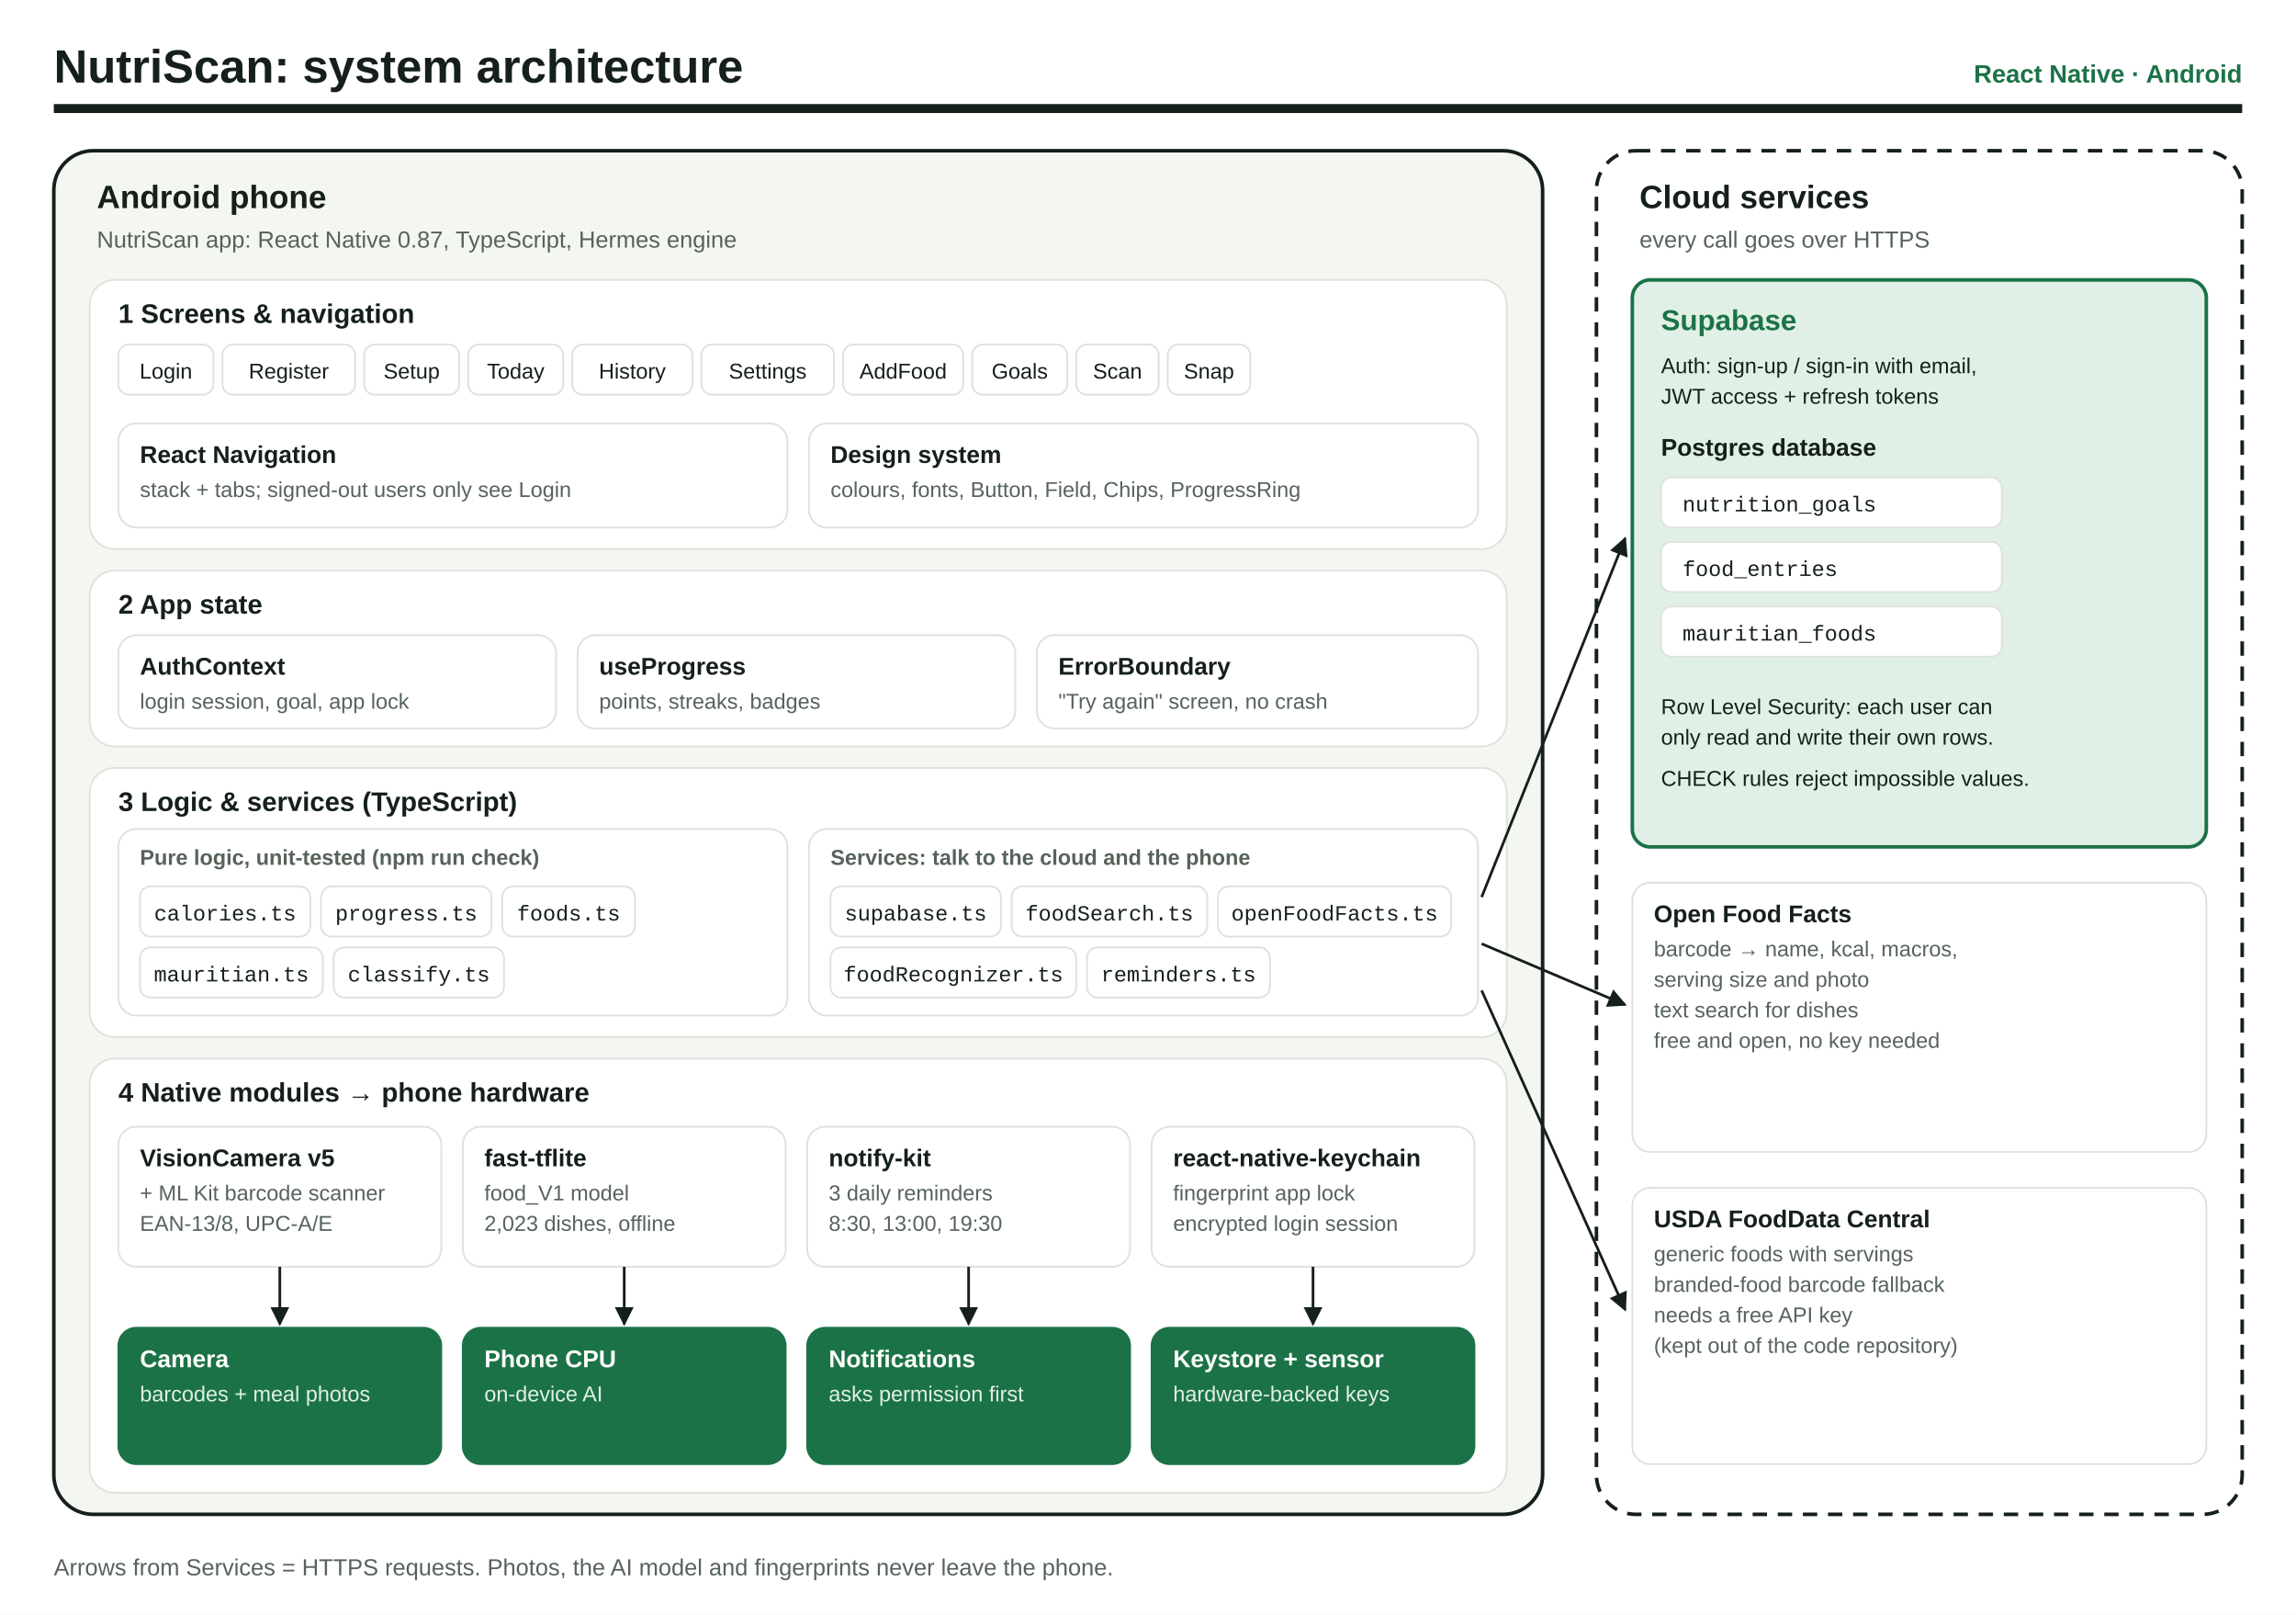
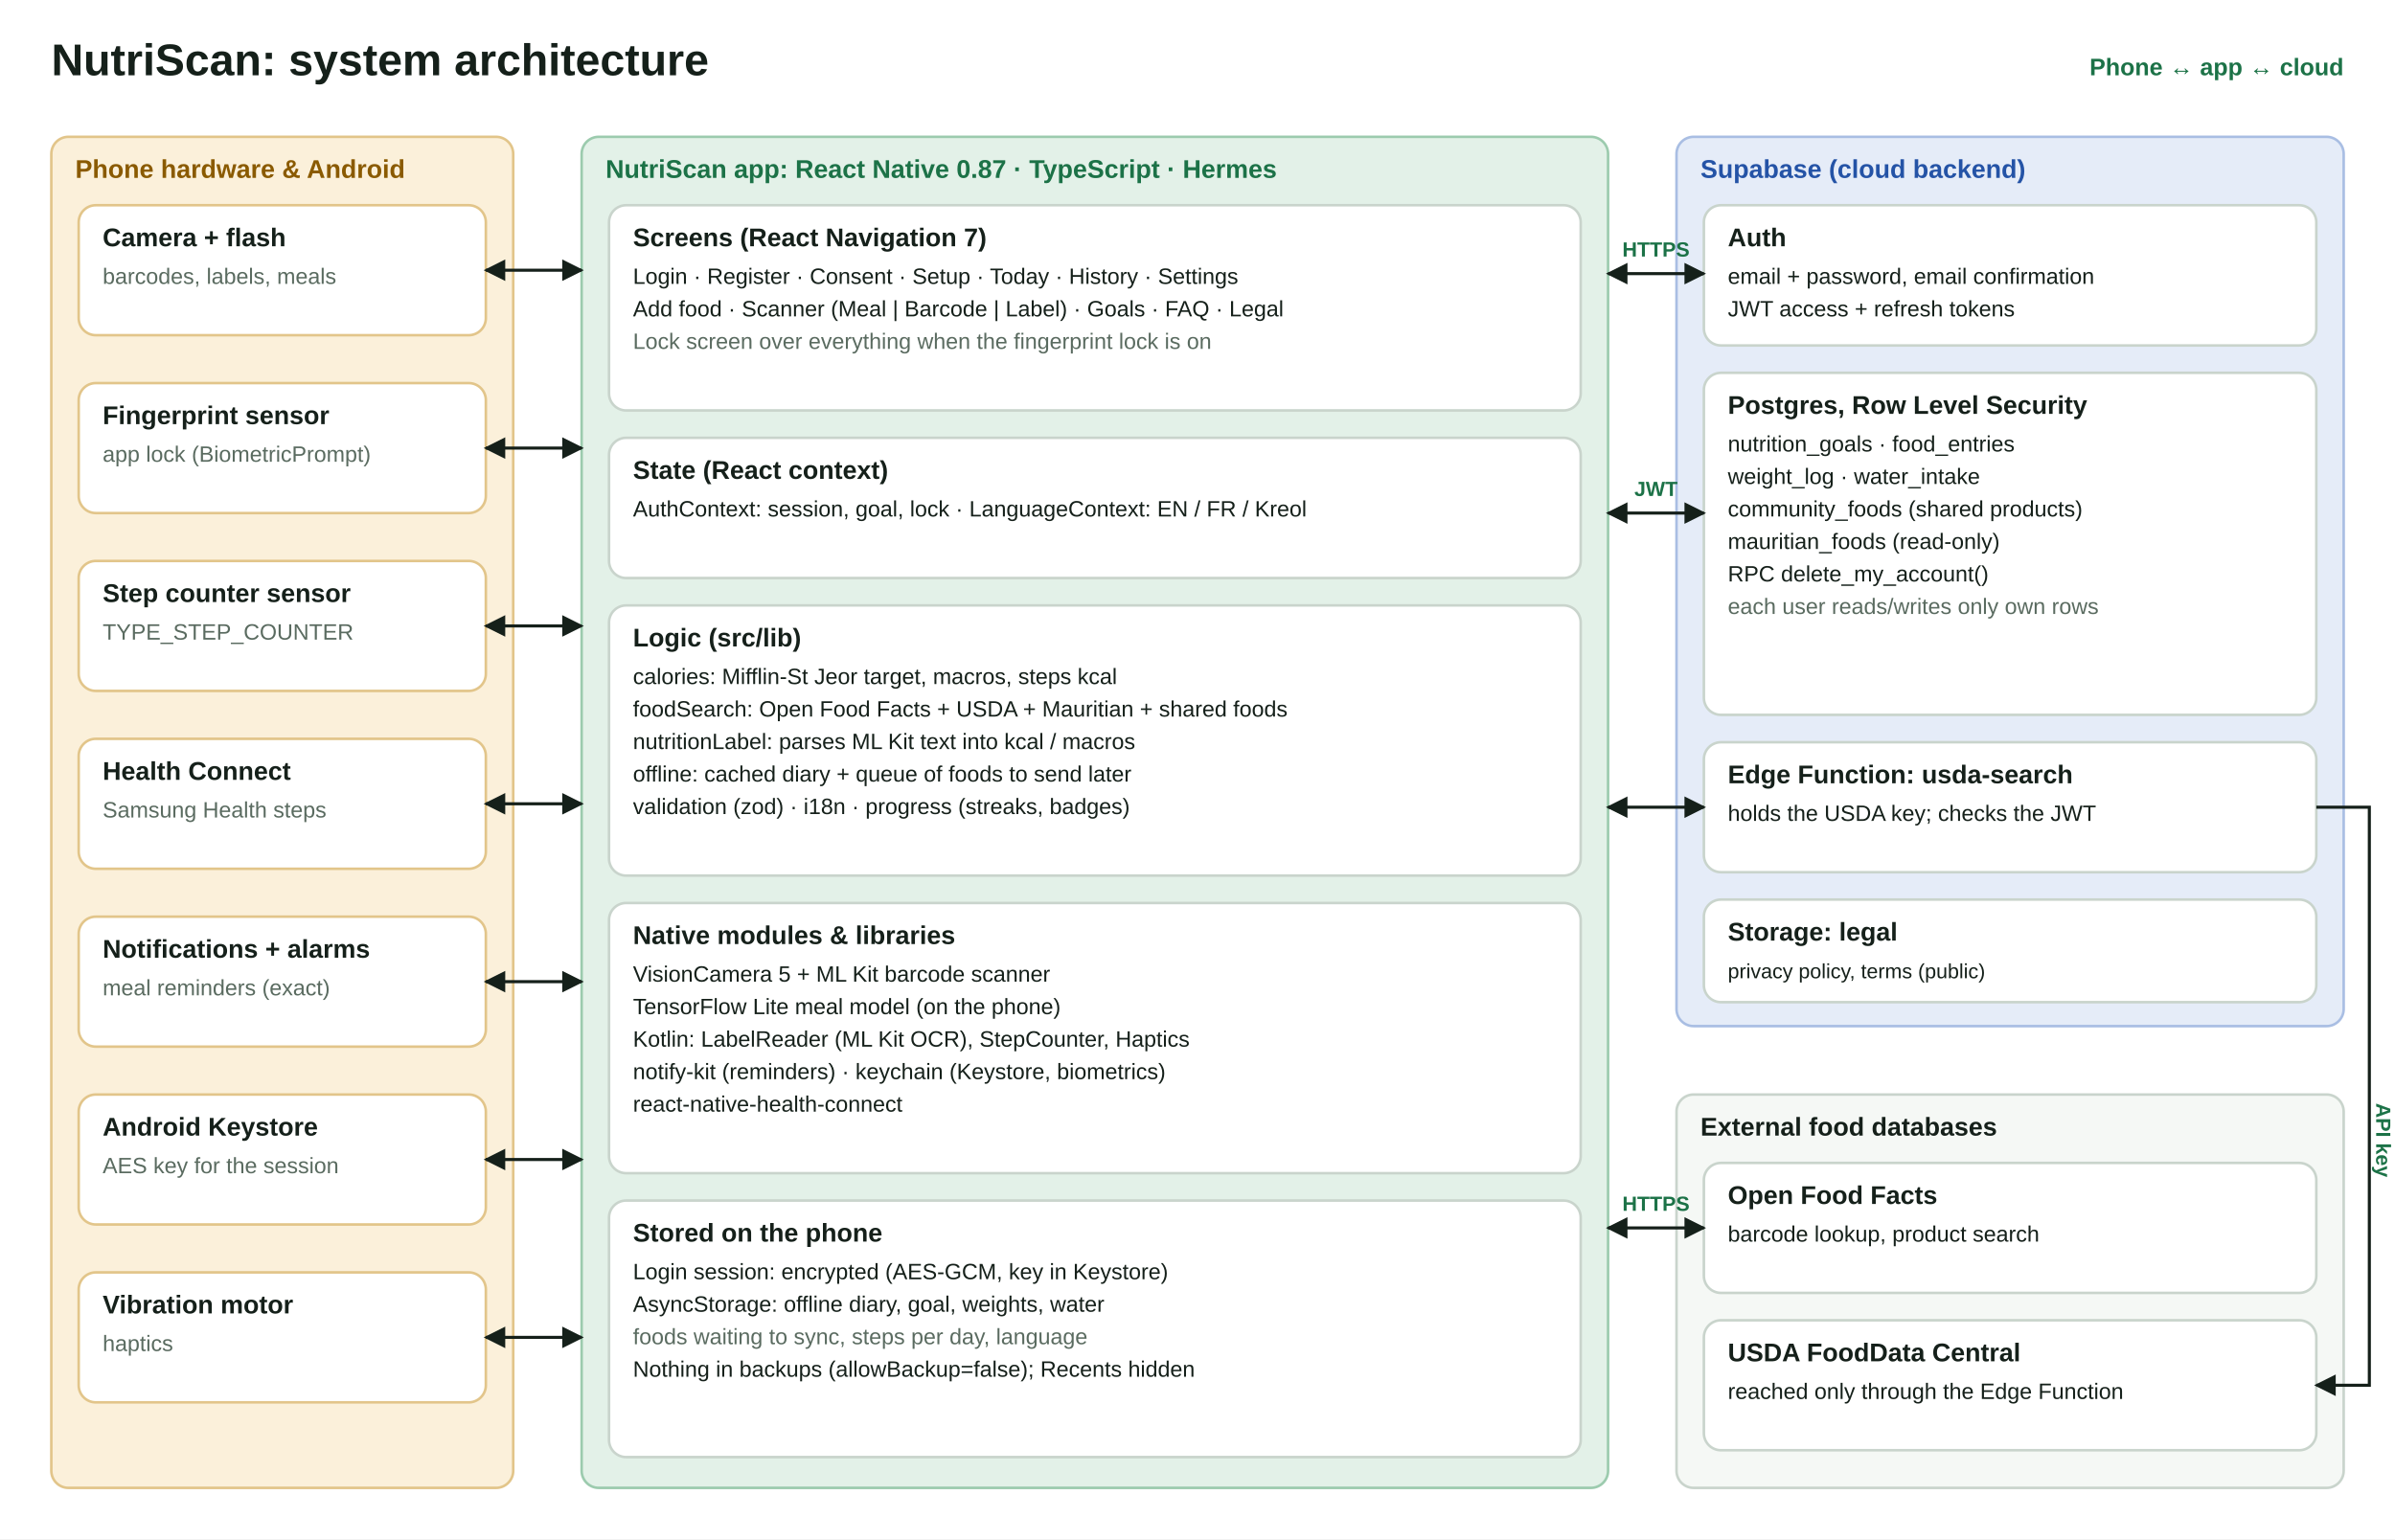
- <svg xmlns="http://www.w3.org/2000/svg" width="1280" height="900" viewBox="0 0 1280 900">
+ <svg xmlns="http://www.w3.org/2000/svg" width="1400" height="900" viewBox="0 0 1400 900">
  <defs>
    <marker id="a" viewBox="0 0 10 10" refX="9" refY="5" markerWidth="7" markerHeight="7" orient="auto-start-reverse">
      <path d="M0 0L10 5L0 10z" fill="#15201A" />
    </marker>
  </defs>
-   <rect width="1280" height="900" fill="#FFFFFF" />
-   <text x="30" y="46" font-size="26" font-weight="800" fill="#15201A" text-anchor="start" font-family="Archivo, 'Segoe UI', Arial, sans-serif">NutriScan: system architecture</text>
-   <text x="1250" y="46" font-size="14" font-weight="bold" fill="#1C7247" text-anchor="end" font-family="Archivo, 'Segoe UI', Arial, sans-serif">React Native · Android</text>
-   <rect x="30" y="58" width="1220" height="5" fill="#15201A" />
-   <rect x="30" y="84" width="830" height="760" rx="22" fill="#F4F6F1" stroke="#15201A" stroke-width="2" />
-   <text x="54" y="116" font-size="18" font-weight="bold" fill="#15201A" text-anchor="start" font-family="Archivo, 'Segoe UI', Arial, sans-serif">Android phone</text>
-   <text x="54" y="138" font-size="13" font-weight="normal" fill="#56635A" text-anchor="start" font-family="Archivo, 'Segoe UI', Arial, sans-serif">NutriScan app: React Native 0.87, TypeScript, Hermes engine</text>
-   <rect x="50" y="156" width="790" height="150" rx="14" fill="#FFFFFF" stroke="#DDE3DA" stroke-width="1" />
-   <text x="66" y="180" font-size="15" font-weight="bold" fill="#15201A" text-anchor="start" font-family="Archivo, 'Segoe UI', Arial, sans-serif">1  Screens &amp; navigation</text>
-   <rect x="66" y="192" width="53" height="28" rx="6" fill="#FFFFFF" stroke="#DDE3DA" stroke-width="1" />
-   <text x="92.5" y="211" font-size="12" font-weight="normal" fill="#15201A" text-anchor="middle" font-family="Archivo, 'Segoe UI', Arial, sans-serif">Login</text>
-   <rect x="124" y="192" width="74" height="28" rx="6" fill="#FFFFFF" stroke="#DDE3DA" stroke-width="1" />
-   <text x="161.0" y="211" font-size="12" font-weight="normal" fill="#15201A" text-anchor="middle" font-family="Archivo, 'Segoe UI', Arial, sans-serif">Register</text>
-   <rect x="203" y="192" width="53" height="28" rx="6" fill="#FFFFFF" stroke="#DDE3DA" stroke-width="1" />
-   <text x="229.5" y="211" font-size="12" font-weight="normal" fill="#15201A" text-anchor="middle" font-family="Archivo, 'Segoe UI', Arial, sans-serif">Setup</text>
-   <rect x="261" y="192" width="53" height="28" rx="6" fill="#FFFFFF" stroke="#DDE3DA" stroke-width="1" />
-   <text x="287.5" y="211" font-size="12" font-weight="normal" fill="#15201A" text-anchor="middle" font-family="Archivo, 'Segoe UI', Arial, sans-serif">Today</text>
-   <rect x="319" y="192" width="67" height="28" rx="6" fill="#FFFFFF" stroke="#DDE3DA" stroke-width="1" />
-   <text x="352.5" y="211" font-size="12" font-weight="normal" fill="#15201A" text-anchor="middle" font-family="Archivo, 'Segoe UI', Arial, sans-serif">History</text>
-   <rect x="391" y="192" width="74" height="28" rx="6" fill="#FFFFFF" stroke="#DDE3DA" stroke-width="1" />
-   <text x="428.0" y="211" font-size="12" font-weight="normal" fill="#15201A" text-anchor="middle" font-family="Archivo, 'Segoe UI', Arial, sans-serif">Settings</text>
-   <rect x="470" y="192" width="67" height="28" rx="6" fill="#FFFFFF" stroke="#DDE3DA" stroke-width="1" />
-   <text x="503.5" y="211" font-size="12" font-weight="normal" fill="#15201A" text-anchor="middle" font-family="Archivo, 'Segoe UI', Arial, sans-serif">AddFood</text>
-   <rect x="542" y="192" width="53" height="28" rx="6" fill="#FFFFFF" stroke="#DDE3DA" stroke-width="1" />
-   <text x="568.5" y="211" font-size="12" font-weight="normal" fill="#15201A" text-anchor="middle" font-family="Archivo, 'Segoe UI', Arial, sans-serif">Goals</text>
-   <rect x="600" y="192" width="46" height="28" rx="6" fill="#FFFFFF" stroke="#DDE3DA" stroke-width="1" />
-   <text x="623.0" y="211" font-size="12" font-weight="normal" fill="#15201A" text-anchor="middle" font-family="Archivo, 'Segoe UI', Arial, sans-serif">Scan</text>
-   <rect x="651" y="192" width="46" height="28" rx="6" fill="#FFFFFF" stroke="#DDE3DA" stroke-width="1" />
-   <text x="674.0" y="211" font-size="12" font-weight="normal" fill="#15201A" text-anchor="middle" font-family="Archivo, 'Segoe UI', Arial, sans-serif">Snap</text>
-   <rect x="66" y="236" width="373" height="58" rx="10" fill="#FFFFFF" stroke="#DDE3DA" stroke-width="1" />
-   <text x="78" y="258" font-size="13.5" font-weight="bold" fill="#15201A" text-anchor="start" font-family="Archivo, 'Segoe UI', Arial, sans-serif">React Navigation</text>
-   <text x="78" y="277" font-size="12" font-weight="normal" fill="#56635A" text-anchor="start" font-family="Archivo, 'Segoe UI', Arial, sans-serif">stack + tabs; signed-out users only see Login</text>
-   <rect x="451" y="236" width="373" height="58" rx="10" fill="#FFFFFF" stroke="#DDE3DA" stroke-width="1" />
-   <text x="463" y="258" font-size="13.5" font-weight="bold" fill="#15201A" text-anchor="start" font-family="Archivo, 'Segoe UI', Arial, sans-serif">Design system</text>
-   <text x="463" y="277" font-size="12" font-weight="normal" fill="#56635A" text-anchor="start" font-family="Archivo, 'Segoe UI', Arial, sans-serif">colours, fonts, Button, Field, Chips, ProgressRing</text>
-   <rect x="50" y="318" width="790" height="98" rx="14" fill="#FFFFFF" stroke="#DDE3DA" stroke-width="1" />
-   <text x="66" y="342" font-size="15" font-weight="bold" fill="#15201A" text-anchor="start" font-family="Archivo, 'Segoe UI', Arial, sans-serif">2  App state</text>
-   <rect x="66" y="354" width="244" height="52" rx="10" fill="#FFFFFF" stroke="#DDE3DA" stroke-width="1" />
-   <text x="78" y="376" font-size="13.5" font-weight="bold" fill="#15201A" text-anchor="start" font-family="Archivo, 'Segoe UI', Arial, sans-serif">AuthContext</text>
-   <text x="78" y="395" font-size="12" font-weight="normal" fill="#56635A" text-anchor="start" font-family="Archivo, 'Segoe UI', Arial, sans-serif">login session, goal, app lock</text>
-   <rect x="322" y="354" width="244" height="52" rx="10" fill="#FFFFFF" stroke="#DDE3DA" stroke-width="1" />
-   <text x="334" y="376" font-size="13.5" font-weight="bold" fill="#15201A" text-anchor="start" font-family="Archivo, 'Segoe UI', Arial, sans-serif">useProgress</text>
-   <text x="334" y="395" font-size="12" font-weight="normal" fill="#56635A" text-anchor="start" font-family="Archivo, 'Segoe UI', Arial, sans-serif">points, streaks, badges</text>
-   <rect x="578" y="354" width="246" height="52" rx="10" fill="#FFFFFF" stroke="#DDE3DA" stroke-width="1" />
-   <text x="590" y="376" font-size="13.5" font-weight="bold" fill="#15201A" text-anchor="start" font-family="Archivo, 'Segoe UI', Arial, sans-serif">ErrorBoundary</text>
-   <text x="590" y="395" font-size="12" font-weight="normal" fill="#56635A" text-anchor="start" font-family="Archivo, 'Segoe UI', Arial, sans-serif">"Try again" screen, no crash</text>
-   <rect x="50" y="428" width="790" height="150" rx="14" fill="#FFFFFF" stroke="#DDE3DA" stroke-width="1" />
-   <text x="66" y="452" font-size="15" font-weight="bold" fill="#15201A" text-anchor="start" font-family="Archivo, 'Segoe UI', Arial, sans-serif">3  Logic &amp; services (TypeScript)</text>
-   <rect x="66" y="462" width="373" height="104" rx="10" fill="#FFFFFF" stroke="#DDE3DA" stroke-width="1" />
-   <text x="78" y="482" font-size="12" font-weight="bold" fill="#56635A" text-anchor="start" font-family="Archivo, 'Segoe UI', Arial, sans-serif">Pure logic, unit-tested (npm run check)</text>
-   <rect x="78" y="494" width="95" height="28" rx="6" fill="#FFFFFF" stroke="#DDE3DA" stroke-width="1" />
-   <text x="125.5" y="513" font-size="12" font-weight="normal" fill="#15201A" text-anchor="middle" font-family="Consolas, 'Courier New', monospace">calories.ts</text>
-   <rect x="179" y="494" width="95" height="28" rx="6" fill="#FFFFFF" stroke="#DDE3DA" stroke-width="1" />
-   <text x="226.5" y="513" font-size="12" font-weight="normal" fill="#15201A" text-anchor="middle" font-family="Consolas, 'Courier New', monospace">progress.ts</text>
-   <rect x="280" y="494" width="74" height="28" rx="6" fill="#FFFFFF" stroke="#DDE3DA" stroke-width="1" />
-   <text x="317.0" y="513" font-size="12" font-weight="normal" fill="#15201A" text-anchor="middle" font-family="Consolas, 'Courier New', monospace">foods.ts</text>
-   <rect x="78" y="528" width="102" height="28" rx="6" fill="#FFFFFF" stroke="#DDE3DA" stroke-width="1" />
-   <text x="129.0" y="547" font-size="12" font-weight="normal" fill="#15201A" text-anchor="middle" font-family="Consolas, 'Courier New', monospace">mauritian.ts</text>
-   <rect x="186" y="528" width="95" height="28" rx="6" fill="#FFFFFF" stroke="#DDE3DA" stroke-width="1" />
-   <text x="233.5" y="547" font-size="12" font-weight="normal" fill="#15201A" text-anchor="middle" font-family="Consolas, 'Courier New', monospace">classify.ts</text>
-   <rect x="451" y="462" width="373" height="104" rx="10" fill="#FFFFFF" stroke="#DDE3DA" stroke-width="1" />
-   <text x="463" y="482" font-size="12" font-weight="bold" fill="#56635A" text-anchor="start" font-family="Archivo, 'Segoe UI', Arial, sans-serif">Services: talk to the cloud and the phone</text>
-   <rect x="463" y="494" width="95" height="28" rx="6" fill="#FFFFFF" stroke="#DDE3DA" stroke-width="1" />
-   <text x="510.5" y="513" font-size="12" font-weight="normal" fill="#15201A" text-anchor="middle" font-family="Consolas, 'Courier New', monospace">supabase.ts</text>
-   <rect x="564" y="494" width="109" height="28" rx="6" fill="#FFFFFF" stroke="#DDE3DA" stroke-width="1" />
-   <text x="618.5" y="513" font-size="12" font-weight="normal" fill="#15201A" text-anchor="middle" font-family="Consolas, 'Courier New', monospace">foodSearch.ts</text>
-   <rect x="679" y="494" width="130" height="28" rx="6" fill="#FFFFFF" stroke="#DDE3DA" stroke-width="1" />
-   <text x="744.0" y="513" font-size="12" font-weight="normal" fill="#15201A" text-anchor="middle" font-family="Consolas, 'Courier New', monospace">openFoodFacts.ts</text>
-   <rect x="463" y="528" width="137" height="28" rx="6" fill="#FFFFFF" stroke="#DDE3DA" stroke-width="1" />
-   <text x="531.5" y="547" font-size="12" font-weight="normal" fill="#15201A" text-anchor="middle" font-family="Consolas, 'Courier New', monospace">foodRecognizer.ts</text>
-   <rect x="606" y="528" width="102" height="28" rx="6" fill="#FFFFFF" stroke="#DDE3DA" stroke-width="1" />
-   <text x="657.0" y="547" font-size="12" font-weight="normal" fill="#15201A" text-anchor="middle" font-family="Consolas, 'Courier New', monospace">reminders.ts</text>
-   <rect x="50" y="590" width="790" height="242" rx="14" fill="#FFFFFF" stroke="#DDE3DA" stroke-width="1" />
-   <text x="66" y="614" font-size="15" font-weight="bold" fill="#15201A" text-anchor="start" font-family="Archivo, 'Segoe UI', Arial, sans-serif">4  Native modules → phone hardware</text>
-   <rect x="66" y="628" width="180" height="78" rx="10" fill="#FFFFFF" stroke="#DDE3DA" stroke-width="1" />
-   <text x="78" y="650" font-size="13.5" font-weight="bold" fill="#15201A" text-anchor="start" font-family="Archivo, 'Segoe UI', Arial, sans-serif">VisionCamera v5</text>
-   <text x="78" y="669" font-size="12" font-weight="normal" fill="#56635A" text-anchor="start" font-family="Archivo, 'Segoe UI', Arial, sans-serif">+ ML Kit barcode scanner</text>
-   <text x="78" y="686" font-size="12" font-weight="normal" fill="#56635A" text-anchor="start" font-family="Archivo, 'Segoe UI', Arial, sans-serif">EAN-13/8, UPC-A/E</text>
-   <line x1="156" y1="706" x2="156" y2="738" stroke="#15201A" stroke-width="1.5" marker-end="url(#a)" />
-   <rect x="66" y="740" width="180" height="76" rx="10" fill="#1C7247" stroke="#1C7247" stroke-width="1" />
-   <text x="78" y="762" font-size="13.5" font-weight="bold" fill="#FFFFFF" text-anchor="start" font-family="Archivo, 'Segoe UI', Arial, sans-serif">Camera</text>
-   <text x="78" y="781" font-size="12" font-weight="normal" fill="#E1F0E6" text-anchor="start" font-family="Archivo, 'Segoe UI', Arial, sans-serif">barcodes + meal photos</text>
-   <rect x="258" y="628" width="180" height="78" rx="10" fill="#FFFFFF" stroke="#DDE3DA" stroke-width="1" />
-   <text x="270" y="650" font-size="13.5" font-weight="bold" fill="#15201A" text-anchor="start" font-family="Archivo, 'Segoe UI', Arial, sans-serif">fast-tflite</text>
-   <text x="270" y="669" font-size="12" font-weight="normal" fill="#56635A" text-anchor="start" font-family="Archivo, 'Segoe UI', Arial, sans-serif">food_V1 model</text>
-   <text x="270" y="686" font-size="12" font-weight="normal" fill="#56635A" text-anchor="start" font-family="Archivo, 'Segoe UI', Arial, sans-serif">2,023 dishes, offline</text>
-   <line x1="348" y1="706" x2="348" y2="738" stroke="#15201A" stroke-width="1.5" marker-end="url(#a)" />
-   <rect x="258" y="740" width="180" height="76" rx="10" fill="#1C7247" stroke="#1C7247" stroke-width="1" />
-   <text x="270" y="762" font-size="13.5" font-weight="bold" fill="#FFFFFF" text-anchor="start" font-family="Archivo, 'Segoe UI', Arial, sans-serif">Phone CPU</text>
-   <text x="270" y="781" font-size="12" font-weight="normal" fill="#E1F0E6" text-anchor="start" font-family="Archivo, 'Segoe UI', Arial, sans-serif">on-device AI</text>
-   <rect x="450" y="628" width="180" height="78" rx="10" fill="#FFFFFF" stroke="#DDE3DA" stroke-width="1" />
-   <text x="462" y="650" font-size="13.5" font-weight="bold" fill="#15201A" text-anchor="start" font-family="Archivo, 'Segoe UI', Arial, sans-serif">notify-kit</text>
-   <text x="462" y="669" font-size="12" font-weight="normal" fill="#56635A" text-anchor="start" font-family="Archivo, 'Segoe UI', Arial, sans-serif">3 daily reminders</text>
-   <text x="462" y="686" font-size="12" font-weight="normal" fill="#56635A" text-anchor="start" font-family="Archivo, 'Segoe UI', Arial, sans-serif">8:30, 13:00, 19:30</text>
-   <line x1="540" y1="706" x2="540" y2="738" stroke="#15201A" stroke-width="1.5" marker-end="url(#a)" />
-   <rect x="450" y="740" width="180" height="76" rx="10" fill="#1C7247" stroke="#1C7247" stroke-width="1" />
-   <text x="462" y="762" font-size="13.5" font-weight="bold" fill="#FFFFFF" text-anchor="start" font-family="Archivo, 'Segoe UI', Arial, sans-serif">Notifications</text>
-   <text x="462" y="781" font-size="12" font-weight="normal" fill="#E1F0E6" text-anchor="start" font-family="Archivo, 'Segoe UI', Arial, sans-serif">asks permission first</text>
-   <rect x="642" y="628" width="180" height="78" rx="10" fill="#FFFFFF" stroke="#DDE3DA" stroke-width="1" />
-   <text x="654" y="650" font-size="13.5" font-weight="bold" fill="#15201A" text-anchor="start" font-family="Archivo, 'Segoe UI', Arial, sans-serif">react-native-keychain</text>
-   <text x="654" y="669" font-size="12" font-weight="normal" fill="#56635A" text-anchor="start" font-family="Archivo, 'Segoe UI', Arial, sans-serif">fingerprint app lock</text>
-   <text x="654" y="686" font-size="12" font-weight="normal" fill="#56635A" text-anchor="start" font-family="Archivo, 'Segoe UI', Arial, sans-serif">encrypted login session</text>
-   <line x1="732" y1="706" x2="732" y2="738" stroke="#15201A" stroke-width="1.5" marker-end="url(#a)" />
-   <rect x="642" y="740" width="180" height="76" rx="10" fill="#1C7247" stroke="#1C7247" stroke-width="1" />
-   <text x="654" y="762" font-size="13.5" font-weight="bold" fill="#FFFFFF" text-anchor="start" font-family="Archivo, 'Segoe UI', Arial, sans-serif">Keystore + sensor</text>
-   <text x="654" y="781" font-size="12" font-weight="normal" fill="#E1F0E6" text-anchor="start" font-family="Archivo, 'Segoe UI', Arial, sans-serif">hardware-backed keys</text>
-   <rect x="890" y="84" width="360" height="760" rx="22" fill="#FFFFFF" stroke="#15201A" stroke-width="2" stroke-dasharray="8 6" />
-   <text x="914" y="116" font-size="18" font-weight="bold" fill="#15201A" text-anchor="start" font-family="Archivo, 'Segoe UI', Arial, sans-serif">Cloud services</text>
-   <text x="914" y="138" font-size="13" font-weight="normal" fill="#56635A" text-anchor="start" font-family="Archivo, 'Segoe UI', Arial, sans-serif">every call goes over HTTPS</text>
-   <rect x="910" y="156" width="320" height="316" rx="10" fill="#E1F0E6" stroke="#1C7247" stroke-width="2" />
-   <text x="926" y="184" font-size="16" font-weight="bold" fill="#1C7247" text-anchor="start" font-family="Archivo, 'Segoe UI', Arial, sans-serif">Supabase</text>
-   <text x="926" y="208" font-size="12" font-weight="normal" fill="#15201A" text-anchor="start" font-family="Archivo, 'Segoe UI', Arial, sans-serif">Auth: sign-up / sign-in with email,</text>
-   <text x="926" y="225" font-size="12" font-weight="normal" fill="#15201A" text-anchor="start" font-family="Archivo, 'Segoe UI', Arial, sans-serif">JWT access + refresh tokens</text>
-   <text x="926" y="254" font-size="13.5" font-weight="bold" fill="#15201A" text-anchor="start" font-family="Archivo, 'Segoe UI', Arial, sans-serif">Postgres database</text>
-   <rect x="926" y="266" width="190" height="28" rx="6" fill="#FFFFFF" stroke="#DDE3DA" stroke-width="1" />
-   <text x="938" y="285" font-size="12" font-weight="normal" fill="#15201A" text-anchor="start" font-family="Consolas, 'Courier New', monospace">nutrition_goals</text>
-   <rect x="926" y="302" width="190" height="28" rx="6" fill="#FFFFFF" stroke="#DDE3DA" stroke-width="1" />
-   <text x="938" y="321" font-size="12" font-weight="normal" fill="#15201A" text-anchor="start" font-family="Consolas, 'Courier New', monospace">food_entries</text>
-   <rect x="926" y="338" width="190" height="28" rx="6" fill="#FFFFFF" stroke="#DDE3DA" stroke-width="1" />
-   <text x="938" y="357" font-size="12" font-weight="normal" fill="#15201A" text-anchor="start" font-family="Consolas, 'Courier New', monospace">mauritian_foods</text>
-   <text x="926" y="398" font-size="12" font-weight="normal" fill="#15201A" text-anchor="start" font-family="Archivo, 'Segoe UI', Arial, sans-serif">Row Level Security: each user can</text>
-   <text x="926" y="415" font-size="12" font-weight="normal" fill="#15201A" text-anchor="start" font-family="Archivo, 'Segoe UI', Arial, sans-serif">only read and write their own rows.</text>
-   <text x="926" y="438" font-size="12" font-weight="normal" fill="#15201A" text-anchor="start" font-family="Archivo, 'Segoe UI', Arial, sans-serif">CHECK rules reject impossible values.</text>
-   <rect x="910" y="492" width="320" height="150" rx="10" fill="#FFFFFF" stroke="#DDE3DA" stroke-width="1" />
-   <text x="922" y="514" font-size="13.5" font-weight="bold" fill="#15201A" text-anchor="start" font-family="Archivo, 'Segoe UI', Arial, sans-serif">Open Food Facts</text>
-   <text x="922" y="533" font-size="12" font-weight="normal" fill="#56635A" text-anchor="start" font-family="Archivo, 'Segoe UI', Arial, sans-serif">barcode → name, kcal, macros,</text>
-   <text x="922" y="550" font-size="12" font-weight="normal" fill="#56635A" text-anchor="start" font-family="Archivo, 'Segoe UI', Arial, sans-serif">serving size and photo</text>
-   <text x="922" y="567" font-size="12" font-weight="normal" fill="#56635A" text-anchor="start" font-family="Archivo, 'Segoe UI', Arial, sans-serif">text search for dishes</text>
-   <text x="922" y="584" font-size="12" font-weight="normal" fill="#56635A" text-anchor="start" font-family="Archivo, 'Segoe UI', Arial, sans-serif">free and open, no key needed</text>
-   <rect x="910" y="662" width="320" height="154" rx="10" fill="#FFFFFF" stroke="#DDE3DA" stroke-width="1" />
-   <text x="922" y="684" font-size="13.5" font-weight="bold" fill="#15201A" text-anchor="start" font-family="Archivo, 'Segoe UI', Arial, sans-serif">USDA FoodData Central</text>
-   <text x="922" y="703" font-size="12" font-weight="normal" fill="#56635A" text-anchor="start" font-family="Archivo, 'Segoe UI', Arial, sans-serif">generic foods with servings</text>
-   <text x="922" y="720" font-size="12" font-weight="normal" fill="#56635A" text-anchor="start" font-family="Archivo, 'Segoe UI', Arial, sans-serif">branded-food barcode fallback</text>
-   <text x="922" y="737" font-size="12" font-weight="normal" fill="#56635A" text-anchor="start" font-family="Archivo, 'Segoe UI', Arial, sans-serif">needs a free API key</text>
-   <text x="922" y="754" font-size="12" font-weight="normal" fill="#56635A" text-anchor="start" font-family="Archivo, 'Segoe UI', Arial, sans-serif">(kept out of the code repository)</text>
-   <line x1="826" y1="500" x2="906" y2="300" stroke="#15201A" stroke-width="1.5" marker-end="url(#a)" />
-   <line x1="826" y1="526" x2="906" y2="560" stroke="#15201A" stroke-width="1.5" marker-end="url(#a)" />
-   <line x1="826" y1="552" x2="906" y2="730" stroke="#15201A" stroke-width="1.5" marker-end="url(#a)" />
-   <text x="30" y="878" font-size="13" font-weight="normal" fill="#56635A" text-anchor="start" font-family="Archivo, 'Segoe UI', Arial, sans-serif">Arrows from Services = HTTPS requests. Photos, the AI model and fingerprints never leave the phone.</text>
+   <rect width="1400" height="900" fill="#FFFFFF" />
+   <text x="30" y="44" font-size="26" font-weight="bold" fill="#15201A" text-anchor="start" font-family="'Segoe UI', Arial, sans-serif">NutriScan: system architecture</text>
+   <text x="1370" y="44" font-size="14" font-weight="bold" fill="#1C7247" text-anchor="end" font-family="'Segoe UI', Arial, sans-serif">Phone ↔ app ↔ cloud</text>
+   <rect x="30" y="80" width="270" height="790" rx="10" fill="#FBF0DA" stroke="#E2C58A" stroke-width="1.5" />
+   <text x="44" y="104" font-size="15" font-weight="bold" fill="#8A5A00" text-anchor="start" font-family="'Segoe UI', Arial, sans-serif">Phone hardware &amp; Android</text>
+   <rect x="46" y="120" width="238" height="76" rx="10" fill="#FFFFFF" stroke="#E2C58A" stroke-width="1.5" />
+   <text x="60" y="144" font-size="15" font-weight="bold" fill="#15201A" text-anchor="start" font-family="'Segoe UI', Arial, sans-serif">Camera + flash</text>
+   <text x="60" y="166" font-size="13" font-weight="normal" fill="#5A6B60" text-anchor="start" font-family="'Segoe UI', Arial, sans-serif">  barcodes, labels, meals</text>
+   <rect x="46" y="224" width="238" height="76" rx="10" fill="#FFFFFF" stroke="#E2C58A" stroke-width="1.5" />
+   <text x="60" y="248" font-size="15" font-weight="bold" fill="#15201A" text-anchor="start" font-family="'Segoe UI', Arial, sans-serif">Fingerprint sensor</text>
+   <text x="60" y="270" font-size="13" font-weight="normal" fill="#5A6B60" text-anchor="start" font-family="'Segoe UI', Arial, sans-serif">  app lock (BiometricPrompt)</text>
+   <rect x="46" y="328" width="238" height="76" rx="10" fill="#FFFFFF" stroke="#E2C58A" stroke-width="1.5" />
+   <text x="60" y="352" font-size="15" font-weight="bold" fill="#15201A" text-anchor="start" font-family="'Segoe UI', Arial, sans-serif">Step counter sensor</text>
+   <text x="60" y="374" font-size="13" font-weight="normal" fill="#5A6B60" text-anchor="start" font-family="'Segoe UI', Arial, sans-serif">  TYPE_STEP_COUNTER</text>
+   <rect x="46" y="432" width="238" height="76" rx="10" fill="#FFFFFF" stroke="#E2C58A" stroke-width="1.5" />
+   <text x="60" y="456" font-size="15" font-weight="bold" fill="#15201A" text-anchor="start" font-family="'Segoe UI', Arial, sans-serif">Health Connect</text>
+   <text x="60" y="478" font-size="13" font-weight="normal" fill="#5A6B60" text-anchor="start" font-family="'Segoe UI', Arial, sans-serif">  Samsung Health steps</text>
+   <rect x="46" y="536" width="238" height="76" rx="10" fill="#FFFFFF" stroke="#E2C58A" stroke-width="1.5" />
+   <text x="60" y="560" font-size="15" font-weight="bold" fill="#15201A" text-anchor="start" font-family="'Segoe UI', Arial, sans-serif">Notifications + alarms</text>
+   <text x="60" y="582" font-size="13" font-weight="normal" fill="#5A6B60" text-anchor="start" font-family="'Segoe UI', Arial, sans-serif">  meal reminders (exact)</text>
+   <rect x="46" y="640" width="238" height="76" rx="10" fill="#FFFFFF" stroke="#E2C58A" stroke-width="1.5" />
+   <text x="60" y="664" font-size="15" font-weight="bold" fill="#15201A" text-anchor="start" font-family="'Segoe UI', Arial, sans-serif">Android Keystore</text>
+   <text x="60" y="686" font-size="13" font-weight="normal" fill="#5A6B60" text-anchor="start" font-family="'Segoe UI', Arial, sans-serif">  AES key for the session</text>
+   <rect x="46" y="744" width="238" height="76" rx="10" fill="#FFFFFF" stroke="#E2C58A" stroke-width="1.5" />
+   <text x="60" y="768" font-size="15" font-weight="bold" fill="#15201A" text-anchor="start" font-family="'Segoe UI', Arial, sans-serif">Vibration motor</text>
+   <text x="60" y="790" font-size="13" font-weight="normal" fill="#5A6B60" text-anchor="start" font-family="'Segoe UI', Arial, sans-serif">  haptics</text>
+   <rect x="340" y="80" width="600" height="790" rx="10" fill="#E3F1E8" stroke="#9CCBAE" stroke-width="1.5" />
+   <text x="354" y="104" font-size="15" font-weight="bold" fill="#1C7247" text-anchor="start" font-family="'Segoe UI', Arial, sans-serif">NutriScan app: React Native 0.87 · TypeScript · Hermes</text>
+   <rect x="356" y="120" width="568" height="120" rx="10" fill="#FFFFFF" stroke="#C9D4CC" stroke-width="1.5" />
+   <text x="370" y="144" font-size="15" font-weight="bold" fill="#15201A" text-anchor="start" font-family="'Segoe UI', Arial, sans-serif">Screens (React Navigation 7)</text>
+   <text x="370" y="166" font-size="13" font-weight="normal" fill="#15201A" text-anchor="start" font-family="'Segoe UI', Arial, sans-serif">Login · Register · Consent · Setup · Today · History · Settings</text>
+   <text x="370" y="185" font-size="13" font-weight="normal" fill="#15201A" text-anchor="start" font-family="'Segoe UI', Arial, sans-serif">Add food · Scanner (Meal | Barcode | Label) · Goals · FAQ · Legal</text>
+   <text x="370" y="204" font-size="13" font-weight="normal" fill="#5A6B60" text-anchor="start" font-family="'Segoe UI', Arial, sans-serif">  Lock screen over everything when the fingerprint lock is on</text>
+   <rect x="356" y="256" width="568" height="82" rx="10" fill="#FFFFFF" stroke="#C9D4CC" stroke-width="1.5" />
+   <text x="370" y="280" font-size="15" font-weight="bold" fill="#15201A" text-anchor="start" font-family="'Segoe UI', Arial, sans-serif">State (React context)</text>
+   <text x="370" y="302" font-size="13" font-weight="normal" fill="#15201A" text-anchor="start" font-family="'Segoe UI', Arial, sans-serif">AuthContext: session, goal, lock   ·   LanguageContext: EN / FR / Kreol</text>
+   <rect x="356" y="354" width="568" height="158" rx="10" fill="#FFFFFF" stroke="#C9D4CC" stroke-width="1.5" />
+   <text x="370" y="378" font-size="15" font-weight="bold" fill="#15201A" text-anchor="start" font-family="'Segoe UI', Arial, sans-serif">Logic (src/lib)</text>
+   <text x="370" y="400" font-size="13" font-weight="normal" fill="#15201A" text-anchor="start" font-family="'Segoe UI', Arial, sans-serif">calories: Mifflin-St Jeor target, macros, steps kcal</text>
+   <text x="370" y="419" font-size="13" font-weight="normal" fill="#15201A" text-anchor="start" font-family="'Segoe UI', Arial, sans-serif">foodSearch: Open Food Facts + USDA + Mauritian + shared foods</text>
+   <text x="370" y="438" font-size="13" font-weight="normal" fill="#15201A" text-anchor="start" font-family="'Segoe UI', Arial, sans-serif">nutritionLabel: parses ML Kit text into kcal / macros</text>
+   <text x="370" y="457" font-size="13" font-weight="normal" fill="#15201A" text-anchor="start" font-family="'Segoe UI', Arial, sans-serif">offline: cached diary + queue of foods to send later</text>
+   <text x="370" y="476" font-size="13" font-weight="normal" fill="#15201A" text-anchor="start" font-family="'Segoe UI', Arial, sans-serif">validation (zod) · i18n · progress (streaks, badges)</text>
+   <rect x="356" y="528" width="568" height="158" rx="10" fill="#FFFFFF" stroke="#C9D4CC" stroke-width="1.5" />
+   <text x="370" y="552" font-size="15" font-weight="bold" fill="#15201A" text-anchor="start" font-family="'Segoe UI', Arial, sans-serif">Native modules &amp; libraries</text>
+   <text x="370" y="574" font-size="13" font-weight="normal" fill="#15201A" text-anchor="start" font-family="'Segoe UI', Arial, sans-serif">VisionCamera 5 + ML Kit barcode scanner</text>
+   <text x="370" y="593" font-size="13" font-weight="normal" fill="#15201A" text-anchor="start" font-family="'Segoe UI', Arial, sans-serif">TensorFlow Lite meal model (on the phone)</text>
+   <text x="370" y="612" font-size="13" font-weight="normal" fill="#15201A" text-anchor="start" font-family="'Segoe UI', Arial, sans-serif">Kotlin: LabelReader (ML Kit OCR), StepCounter, Haptics</text>
+   <text x="370" y="631" font-size="13" font-weight="normal" fill="#15201A" text-anchor="start" font-family="'Segoe UI', Arial, sans-serif">notify-kit (reminders) · keychain (Keystore, biometrics)</text>
+   <text x="370" y="650" font-size="13" font-weight="normal" fill="#15201A" text-anchor="start" font-family="'Segoe UI', Arial, sans-serif">react-native-health-connect</text>
+   <rect x="356" y="702" width="568" height="150" rx="10" fill="#FFFFFF" stroke="#C9D4CC" stroke-width="1.5" />
+   <text x="370" y="726" font-size="15" font-weight="bold" fill="#15201A" text-anchor="start" font-family="'Segoe UI', Arial, sans-serif">Stored on the phone</text>
+   <text x="370" y="748" font-size="13" font-weight="normal" fill="#15201A" text-anchor="start" font-family="'Segoe UI', Arial, sans-serif">Login session: encrypted (AES-GCM, key in Keystore)</text>
+   <text x="370" y="767" font-size="13" font-weight="normal" fill="#15201A" text-anchor="start" font-family="'Segoe UI', Arial, sans-serif">AsyncStorage: offline diary, goal, weights, water</text>
+   <text x="370" y="786" font-size="13" font-weight="normal" fill="#5A6B60" text-anchor="start" font-family="'Segoe UI', Arial, sans-serif">  foods waiting to sync, steps per day, language</text>
+   <text x="370" y="805" font-size="13" font-weight="normal" fill="#15201A" text-anchor="start" font-family="'Segoe UI', Arial, sans-serif">Nothing in backups (allowBackup=false); Recents hidden</text>
+   <rect x="980" y="80" width="390" height="520" rx="10" fill="#E5ECF8" stroke="#A9BEE3" stroke-width="1.5" />
+   <text x="994" y="104" font-size="15" font-weight="bold" fill="#2453A6" text-anchor="start" font-family="'Segoe UI', Arial, sans-serif">Supabase (cloud backend)</text>
+   <rect x="996" y="120" width="358" height="82" rx="10" fill="#FFFFFF" stroke="#C9D4CC" stroke-width="1.5" />
+   <text x="1010" y="144" font-size="15" font-weight="bold" fill="#15201A" text-anchor="start" font-family="'Segoe UI', Arial, sans-serif">Auth</text>
+   <text x="1010" y="166" font-size="13" font-weight="normal" fill="#15201A" text-anchor="start" font-family="'Segoe UI', Arial, sans-serif">email + password, email confirmation</text>
+   <text x="1010" y="185" font-size="13" font-weight="normal" fill="#15201A" text-anchor="start" font-family="'Segoe UI', Arial, sans-serif">JWT access + refresh tokens</text>
+   <rect x="996" y="218" width="358" height="200" rx="10" fill="#FFFFFF" stroke="#C9D4CC" stroke-width="1.5" />
+   <text x="1010" y="242" font-size="15" font-weight="bold" fill="#15201A" text-anchor="start" font-family="'Segoe UI', Arial, sans-serif">Postgres, Row Level Security</text>
+   <text x="1010" y="264" font-size="13" font-weight="normal" fill="#15201A" text-anchor="start" font-family="'Segoe UI', Arial, sans-serif">nutrition_goals · food_entries</text>
+   <text x="1010" y="283" font-size="13" font-weight="normal" fill="#15201A" text-anchor="start" font-family="'Segoe UI', Arial, sans-serif">weight_log · water_intake</text>
+   <text x="1010" y="302" font-size="13" font-weight="normal" fill="#15201A" text-anchor="start" font-family="'Segoe UI', Arial, sans-serif">community_foods (shared products)</text>
+   <text x="1010" y="321" font-size="13" font-weight="normal" fill="#15201A" text-anchor="start" font-family="'Segoe UI', Arial, sans-serif">mauritian_foods (read-only)</text>
+   <text x="1010" y="340" font-size="13" font-weight="normal" fill="#15201A" text-anchor="start" font-family="'Segoe UI', Arial, sans-serif">RPC delete_my_account()</text>
+   <text x="1010" y="359" font-size="13" font-weight="normal" fill="#5A6B60" text-anchor="start" font-family="'Segoe UI', Arial, sans-serif">  each user reads/writes only own rows</text>
+   <rect x="996" y="434" width="358" height="76" rx="10" fill="#FFFFFF" stroke="#C9D4CC" stroke-width="1.5" />
+   <text x="1010" y="458" font-size="15" font-weight="bold" fill="#15201A" text-anchor="start" font-family="'Segoe UI', Arial, sans-serif">Edge Function: usda-search</text>
+   <text x="1010" y="480" font-size="13" font-weight="normal" fill="#15201A" text-anchor="start" font-family="'Segoe UI', Arial, sans-serif">holds the USDA key; checks the JWT</text>
+   <rect x="996" y="526" width="358" height="60" rx="10" fill="#FFFFFF" stroke="#C9D4CC" stroke-width="1.5" />
+   <text x="1010" y="550" font-size="15" font-weight="bold" fill="#15201A" text-anchor="start" font-family="'Segoe UI', Arial, sans-serif">Storage: legal</text>
+   <text x="1010" y="572" font-size="12" font-weight="normal" fill="#15201A" text-anchor="start" font-family="'Segoe UI', Arial, sans-serif">privacy policy, terms (public)</text>
+   <rect x="980" y="640" width="390" height="230" rx="10" fill="#F5F8F5" stroke="#C9D4CC" stroke-width="1.5" />
+   <text x="994" y="664" font-size="15" font-weight="bold" fill="#15201A" text-anchor="start" font-family="'Segoe UI', Arial, sans-serif">External food databases</text>
+   <rect x="996" y="680" width="358" height="76" rx="10" fill="#FFFFFF" stroke="#C9D4CC" stroke-width="1.5" />
+   <text x="1010" y="704" font-size="15" font-weight="bold" fill="#15201A" text-anchor="start" font-family="'Segoe UI', Arial, sans-serif">Open Food Facts</text>
+   <text x="1010" y="726" font-size="13" font-weight="normal" fill="#15201A" text-anchor="start" font-family="'Segoe UI', Arial, sans-serif">barcode lookup, product search</text>
+   <rect x="996" y="772" width="358" height="76" rx="10" fill="#FFFFFF" stroke="#C9D4CC" stroke-width="1.5" />
+   <text x="1010" y="796" font-size="15" font-weight="bold" fill="#15201A" text-anchor="start" font-family="'Segoe UI', Arial, sans-serif">USDA FoodData Central</text>
+   <text x="1010" y="818" font-size="13" font-weight="normal" fill="#15201A" text-anchor="start" font-family="'Segoe UI', Arial, sans-serif">reached only through the Edge Function</text>
+   <line x1="284" y1="158" x2="340" y2="158" stroke="#15201A" stroke-width="1.8" marker-end="url(#a)" marker-start="url(#a)" />
+   <line x1="284" y1="262" x2="340" y2="262" stroke="#15201A" stroke-width="1.8" marker-end="url(#a)" marker-start="url(#a)" />
+   <line x1="284" y1="366" x2="340" y2="366" stroke="#15201A" stroke-width="1.8" marker-end="url(#a)" marker-start="url(#a)" />
+   <line x1="284" y1="470" x2="340" y2="470" stroke="#15201A" stroke-width="1.8" marker-end="url(#a)" marker-start="url(#a)" />
+   <line x1="284" y1="574" x2="340" y2="574" stroke="#15201A" stroke-width="1.8" marker-end="url(#a)" marker-start="url(#a)" />
+   <line x1="284" y1="678" x2="340" y2="678" stroke="#15201A" stroke-width="1.8" marker-end="url(#a)" marker-start="url(#a)" />
+   <line x1="284" y1="782" x2="340" y2="782" stroke="#15201A" stroke-width="1.8" marker-end="url(#a)" marker-start="url(#a)" />
+   <line x1="940" y1="160" x2="996" y2="160" stroke="#15201A" stroke-width="1.8" marker-end="url(#a)" marker-start="url(#a)" />
+   <text x="968" y="150" font-size="12" font-weight="bold" fill="#1C7247" text-anchor="middle" font-family="'Segoe UI', Arial, sans-serif">HTTPS</text>
+   <line x1="940" y1="300" x2="996" y2="300" stroke="#15201A" stroke-width="1.8" marker-end="url(#a)" marker-start="url(#a)" />
+   <text x="968" y="290" font-size="12" font-weight="bold" fill="#1C7247" text-anchor="middle" font-family="'Segoe UI', Arial, sans-serif">JWT</text>
+   <line x1="940" y1="472" x2="996" y2="472" stroke="#15201A" stroke-width="1.8" marker-end="url(#a)" marker-start="url(#a)" />
+   <line x1="940" y1="718" x2="996" y2="718" stroke="#15201A" stroke-width="1.8" marker-end="url(#a)" marker-start="url(#a)" />
+   <text x="968" y="708" font-size="12" font-weight="bold" fill="#1C7247" text-anchor="middle" font-family="'Segoe UI', Arial, sans-serif">HTTPS</text>
+   <path d="M1354 472 H1385 V810 H1354" fill="none" stroke="#15201A" stroke-width="1.8" marker-end="url(#a)" />
+   <text transform="rotate(90 1389 645)" x="1389" y="645" font-size="12" font-weight="bold" fill="#1C7247" text-anchor="start" font-family="'Segoe UI', Arial, sans-serif">API key</text>
</svg>
